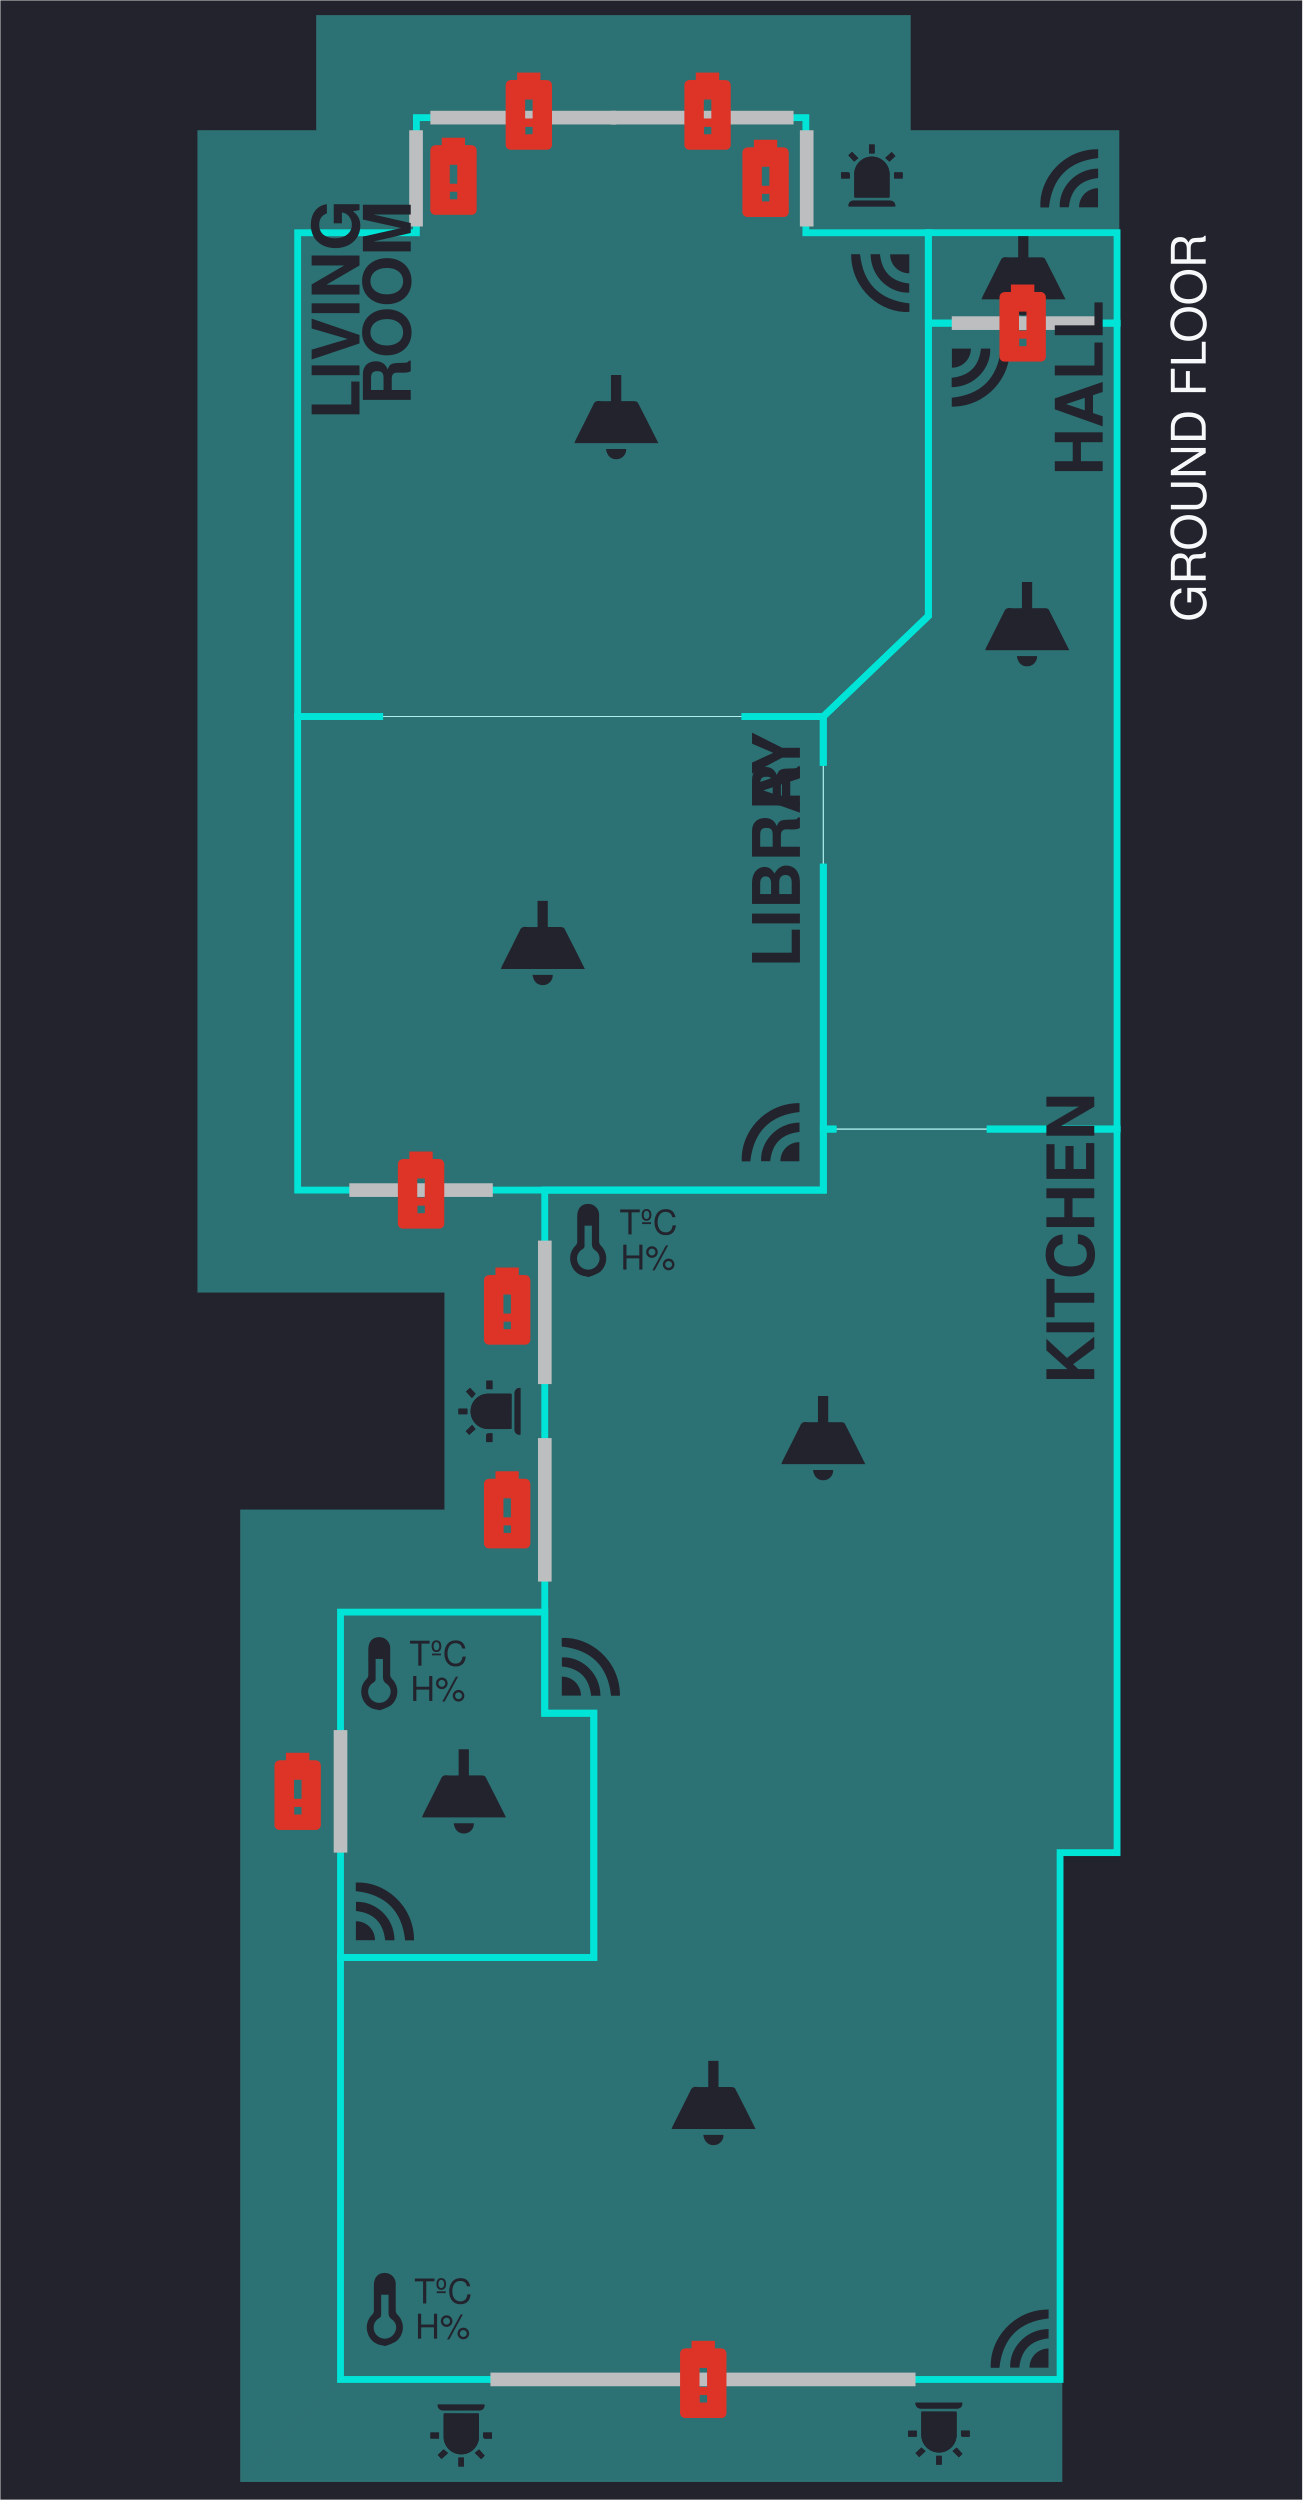
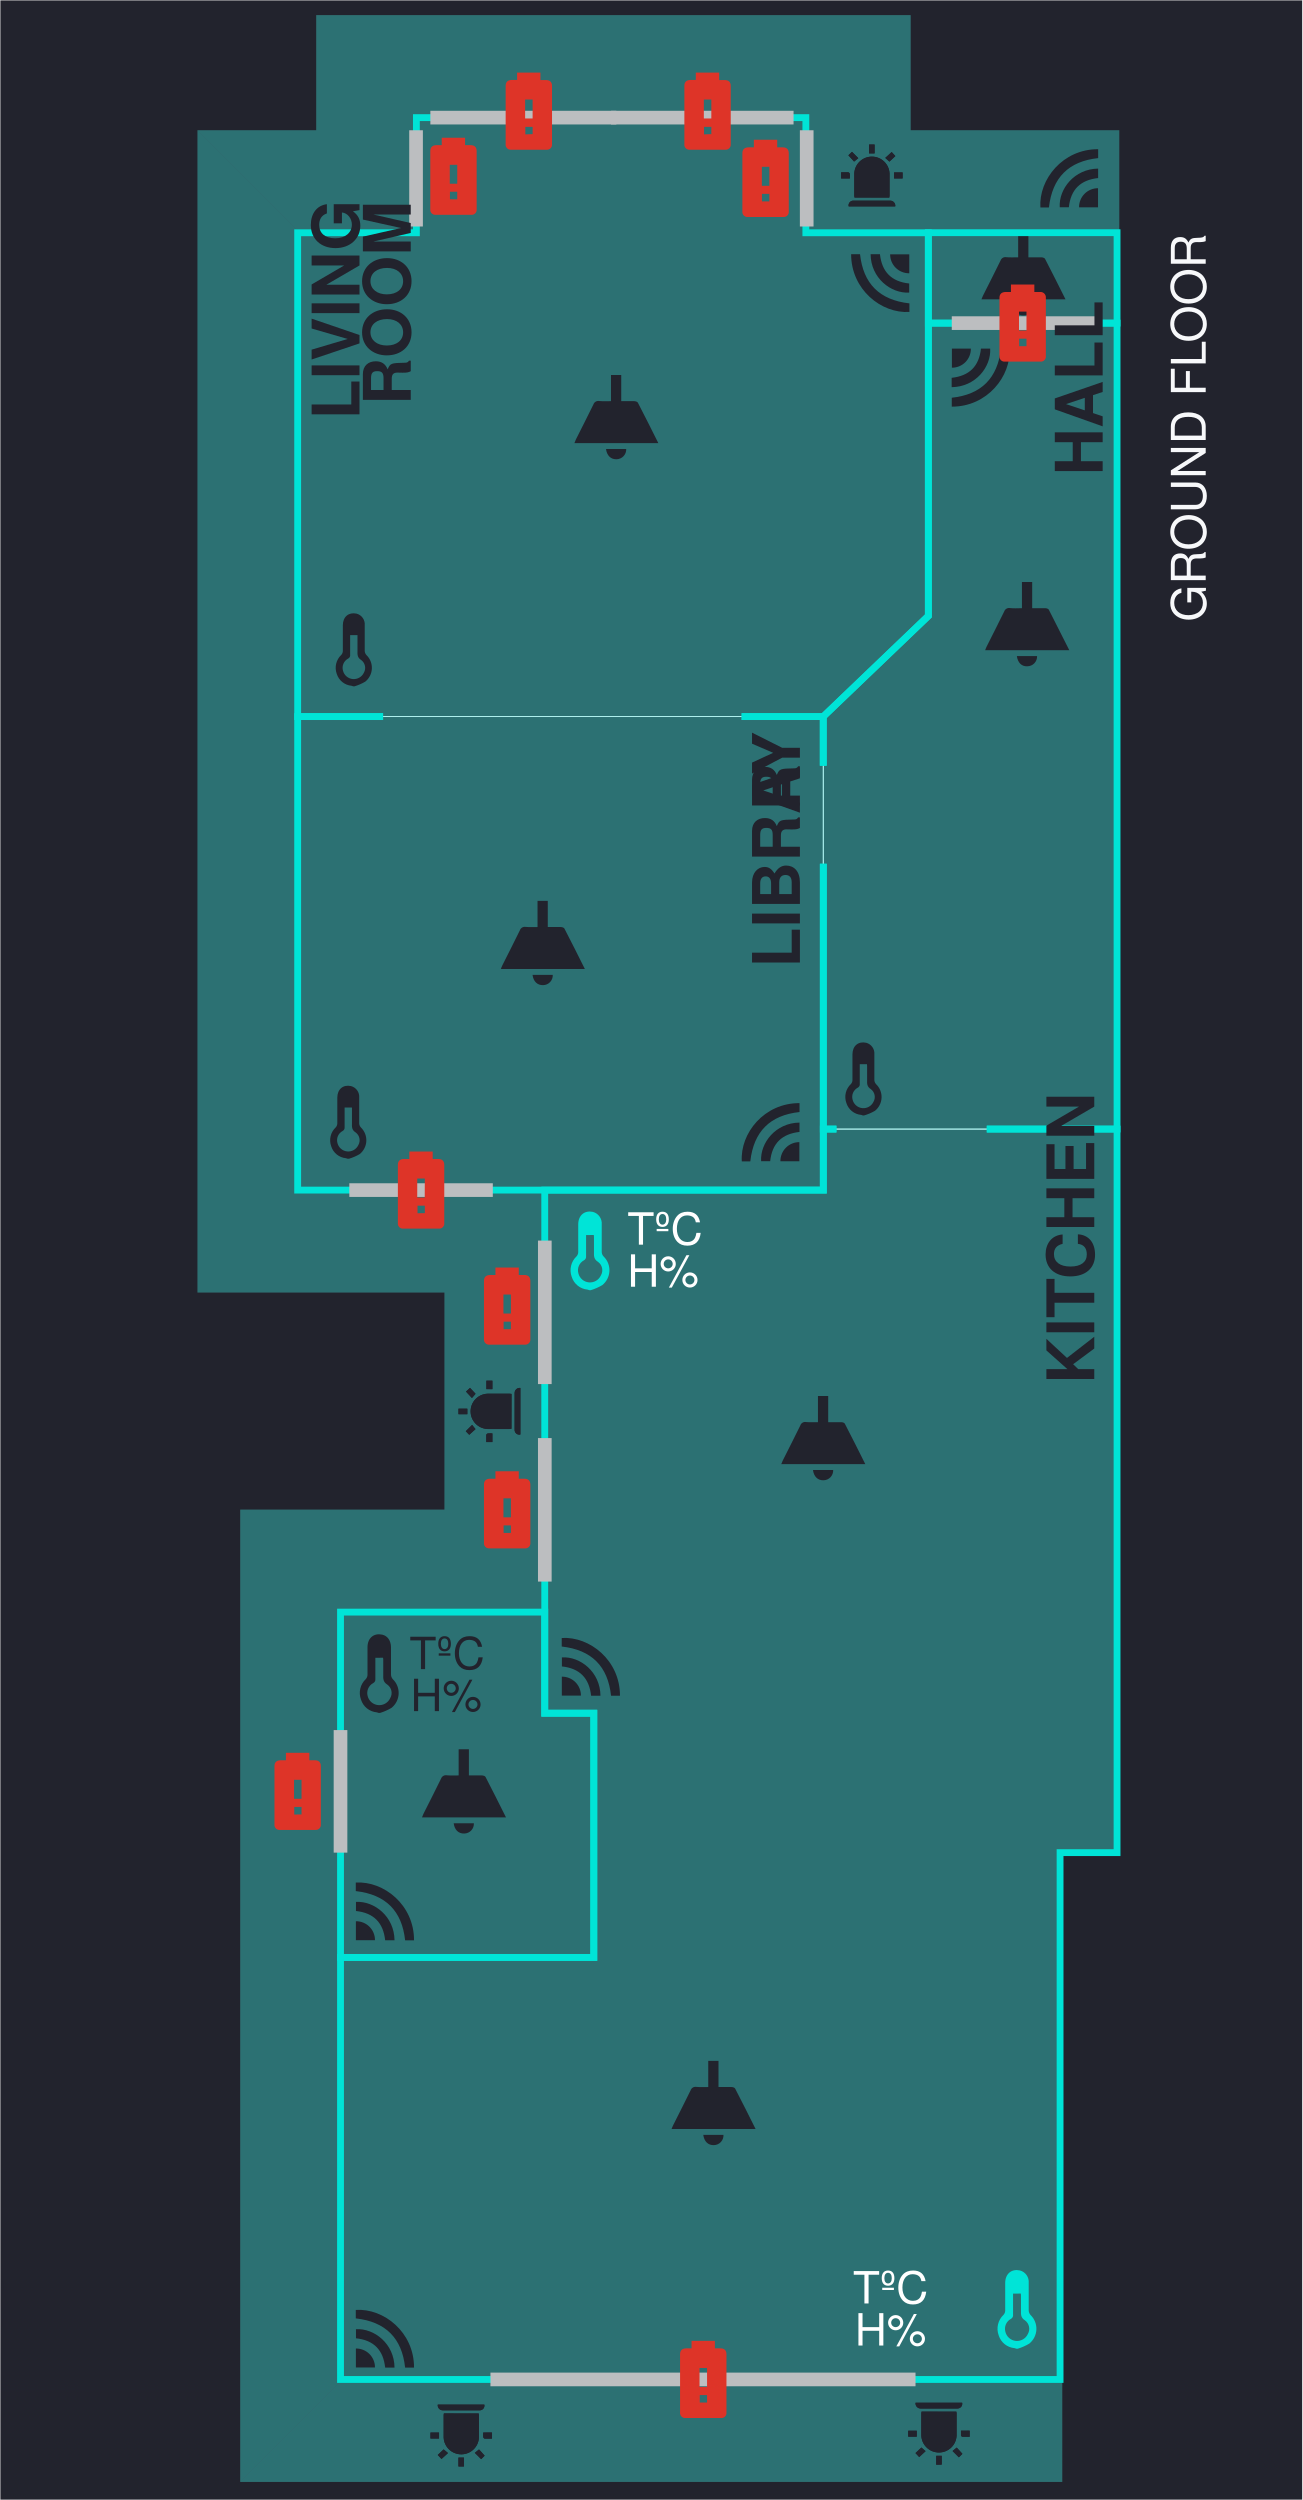
<svg xmlns="http://www.w3.org/2000/svg" viewBox="0 0 381.25 731.77">
  <defs>
-     <style>.cls-1,.cls-6,.cls-9{fill:#22232d;}.cls-2,.cls-3,.cls-7,.cls-8{fill:none;stroke-miterlimit:10;}.cls-2{stroke:#22232d;opacity:0.06;}.cls-2,.cls-3{stroke-width:0.25px;}.cls-3{stroke:#f7f8fa;}.cls-11,.cls-4{fill:#f7f8fa;}.cls-4{opacity:0.14;}.cls-5{fill:#00e4d7;opacity:0.3;}.cls-6{font-size:10px;}.cls-11,.cls-6{font-family:Helvetica;}.cls-7{stroke:#00e4d7;stroke-width:2px;}.cls-8{stroke:#bcbec0;stroke-width:4px;}.cls-9{font-size:19.24px;font-family:HelveticaNeue-CondensedBold, Helvetica Neue;font-weight:700;}.cls-10{letter-spacing:-0.02em;}.cls-11{font-size:14px;}.cls-12{fill:#de3428;}</style>
+     <style>.cls-1,.cls-11,.cls-8{fill:#22232d;}.cls-10,.cls-2,.cls-3,.cls-9{fill:none;stroke-miterlimit:10;}.cls-2{stroke:#22232d;opacity:0.06;}.cls-2,.cls-3{stroke-width:0.25px;}.cls-3{stroke:#f7f8fa;}.cls-13,.cls-4{fill:#f7f8fa;}.cls-4{opacity:0.14;}.cls-5,.cls-6{fill:#00e4d7;}.cls-5{opacity:0.3;}.cls-7,.cls-8{font-size:13px;}.cls-7{fill:#fff;}.cls-13,.cls-7,.cls-8{font-family:Helvetica;}.cls-9{stroke:#00e4d7;stroke-width:2px;}.cls-10{stroke:#bcbec0;stroke-width:4px;}.cls-11{font-size:19.24px;font-family:HelveticaNeue-CondensedBold, Helvetica Neue;font-weight:700;}.cls-12{letter-spacing:-0.02em;}.cls-13{font-size:14px;}.cls-14{fill:#de3428;}</style>
  </defs>
  <g id="Background">
    <rect class="cls-1" x="0.13" y="0.13" width="381" height="731.52" />
    <rect class="cls-2" x="0.13" y="0.13" width="381" height="731.52" />
  </g>
  <g id="house-outline">
    <path id="house_border" class="cls-3" d="M99.54,696.36V471.75h59.78V348.22H87V68h34.75V34.3h114V68h91.06V542.15H310.16V696.36Z" transform="translate(0.13 0.13)" />
    <path id="house_fill" class="cls-4" d="M99.54,696.36V471.75h59.78V348.22H87V68h34.75V34.3h114V68h91.06V542.15H310.16V696.36Z" transform="translate(0.13 0.13)" />
    <polygon id="outdoor_border" class="cls-4" points="266.56 38.12 266.56 4.42 92.56 4.42 92.56 38.12 57.8 38.12 57.8 378.34 130.09 378.34 130.09 441.88 70.31 441.88 70.31 726.48 310.93 726.48 310.93 696.48 100.31 696.48 100.31 471.88 160.09 471.88 160.09 348.34 87.8 348.34 87.8 68.12 122.56 68.12 122.56 34.42 236.56 34.42 236.56 68.12 327.62 68.12 327.62 68.12 327.62 38.12 266.56 38.12" />
    <path id="library_border" class="cls-3" d="M87,209.62H240.86v138.6H87Z" transform="translate(0.13 0.13)" />
    <path id="hallway_border" class="cls-3" d="M326.84,330.36h-86V209.62l30.76-29.46V94.45h55.22Z" transform="translate(0.13 0.13)" />
    <path id="kitchen_border" class="cls-3" d="M159.32,501.34V348.22h81.54V330.36h86V542.15H310.16V696.36H99.54V572.82h74.14V501.34Z" transform="translate(0.13 0.13)" />
    <path id="downstairs_bathroom_border" class="cls-3" d="M99.54,471.75h59.78v29.59h14.36v71.48H99.54Z" transform="translate(0.13 0.13)" />
    <path id="living_room_border" class="cls-3" d="M217,209.62H87V68h34.75V34.3h114V68h35.84V180.16l-30.76,29.46H217" transform="translate(0.13 0.13)" />
    <rect id="front_door_border" class="cls-3" x="271.74" y="68.12" width="55.22" height="26.46" />
  </g>
  <g id="motion_fill">
    <path id="binary_sensor.living_room_motion_fill" class="cls-5" d="M217,209.62H87V68h34.75V34.3h114V68h35.84V180.16l-30.76,29.46H217" transform="translate(0.13 0.13)" />
    <path id="binary_sensor.library_motion_fill" class="cls-5" d="M87,209.62H240.86v138.6H87Z" transform="translate(0.13 0.13)" />
    <path id="binary_sensor.hallway_motion_fill" class="cls-5" d="M326.84,330.36h-86V209.62l30.76-29.46V94.45h55.22Z" transform="translate(0.13 0.13)" />
    <rect id="binary_sensor.front_door_motion_fill" class="cls-5" x="271.74" y="68.12" width="55.22" height="26.46" />
    <path id="binary_sensor.kitchen_motion_fill" class="cls-5" d="M159.32,501.34V348.22h81.54V330.36h86V542.15H310.16V696.36H99.54V572.82h74.14V501.34Z" transform="translate(0.13 0.13)" />
    <path id="binary_sensor.downstairs_bathroom_motion_fill" class="cls-5" d="M99.54,471.75h59.78v29.59h14.36v71.48H99.54Z" transform="translate(0.13 0.13)" />
    <polyline id="binary_sensor.outdoor_back_motion_fill" class="cls-5" points="70.31 726.48 310.93 726.48 310.93 696.48 100.31 696.48 70.31 726.48" />
    <polyline id="binary_sensor.outdoor_side_motion_fill" class="cls-5" points="57.8 38.12 57.8 38.12 57.8 38.12 57.8 38.12 57.8 378.34 130.09 378.34 130.09 441.88 70.31 441.88 70.31 726.48 70.31 726.48 100.31 696.48 100.31 696.48 100.31 471.88 160.09 471.88 160.09 348.34 87.8 348.34 87.8 68.12 57.8 38.12" />
    <polyline id="binary_sensor.outdoor_front_motion_fill" class="cls-5" points="87.8 68.12 122.56 68.12 122.56 34.42 236.56 34.42 236.56 68.12 327.62 68.12 327.62 68.12 327.62 38.12 266.56 38.12 266.56 4.42 92.56 4.42 92.56 38.12 57.8 38.12 87.8 68.12" />
  </g>
  <g id="icons">
    <g id="sensor.outdoor_back_light">
      <path class="cls-1" d="M269.61,705.76a4.51,4.51,0,0,0-.07.53c0,2.17,0,4.35,0,6.52a5.17,5.17,0,0,0,10.33,0c0-2.18,0-4.35,0-6.53a3,3,0,0,0-.07-.49Zm-1.75-2.59a1.49,1.49,0,0,0,1.49,1.69c2,0,4.1,0,6.15,0,1.53,0,3.06,0,4.59,0a1.39,1.39,0,0,0,1.41-1.69Zm13.29,8.18a12,12,0,0,0,0,1.36c0,.16.25.42.4.42.7,0,1.41,0,2.14,0v-1.8Zm-12.94,1.76v-1.75h-2.5v1.75Zm13.37,5-1.67-1.82-1.23,1,1.85,1.85Zm-12-1.85-1.73,1.62,1.09,1.17,1.87-1.73Zm5.95,5V718.7H273.9v2.61Z" transform="translate(0.13 0.13)" />
      <path class="cls-1" d="M269.61,705.76h10.2a3,3,0,0,1,.07.49c0,2.18,0,4.35,0,6.53a5.17,5.17,0,0,1-10.33,0c0-2.17,0-4.35,0-6.52A4.51,4.51,0,0,1,269.61,705.76Z" transform="translate(0.13 0.13)" />
      <path class="cls-1" d="M267.86,703.17H281.5a1.39,1.39,0,0,1-1.41,1.69c-1.53,0-3.06,0-4.59,0-2.05,0-4.1,0-6.15,0A1.49,1.49,0,0,1,267.86,703.17Z" transform="translate(0.13 0.13)" />
      <path class="cls-1" d="M281.15,711.35h2.56v1.8c-.73,0-1.44,0-2.14,0-.15,0-.37-.26-.4-.42A12,12,0,0,1,281.15,711.35Z" transform="translate(0.13 0.13)" />
      <path class="cls-1" d="M268.21,713.11h-2.5v-1.75h2.5Z" transform="translate(0.13 0.13)" />
      <path class="cls-1" d="M281.58,718.15l-1.05,1-1.85-1.85,1.23-1Z" transform="translate(0.13 0.13)" />
      <path class="cls-1" d="M269.56,716.3l1.23,1.06-1.87,1.73-1.09-1.17Z" transform="translate(0.13 0.13)" />
      <path class="cls-1" d="M275.51,721.31H273.9V718.7h1.61Z" transform="translate(0.13 0.13)" />
      <g id="zefc6x">
        <path class="cls-1" d="M129.79,706.29a3.21,3.21,0,0,0-.07.53c0,2.18,0,4.35,0,6.53a5.17,5.17,0,0,0,10.33,0c0-2.17,0-4.35,0-6.52a3.16,3.16,0,0,0-.07-.5ZM128,703.71a1.49,1.49,0,0,0,1.48,1.69c2.06,0,4.11,0,6.16,0,1.53,0,3.06,0,4.58,0a1.39,1.39,0,0,0,1.42-1.68Zm13.29,8.18a9.92,9.92,0,0,0,0,1.35.6.6,0,0,0,.4.43c.7,0,1.41,0,2.14,0v-1.8Zm-12.94,1.76V711.9h-2.5v1.75Zm13.36,5-1.67-1.81-1.22,1,1.85,1.84Zm-12-1.84L128,718.46l1.08,1.17L131,717.9Zm5.95,5v-2.61h-1.62v2.61Z" transform="translate(0.13 0.13)" />
        <path class="cls-1" d="M129.79,706.29H140a3.16,3.16,0,0,1,.07.5c0,2.17,0,4.35,0,6.52a5.17,5.17,0,0,1-10.33,0c0-2.18,0-4.35,0-6.53A3.21,3.21,0,0,1,129.79,706.29Z" transform="translate(0.13 0.13)" />
        <path class="cls-1" d="M128,703.71h13.64a1.39,1.39,0,0,1-1.42,1.68c-1.52,0-3,0-4.58,0-2.05,0-4.1,0-6.16,0A1.49,1.49,0,0,1,128,703.71Z" transform="translate(0.13 0.13)" />
        <path class="cls-1" d="M141.33,711.89h2.56v1.8c-.73,0-1.44,0-2.14,0a.6.6,0,0,1-.4-.43A9.92,9.92,0,0,1,141.33,711.89Z" transform="translate(0.13 0.13)" />
        <path class="cls-1" d="M128.39,713.65h-2.5V711.9h2.5Z" transform="translate(0.13 0.13)" />
        <path class="cls-1" d="M141.75,718.68l-1,1-1.85-1.84,1.22-1Z" transform="translate(0.13 0.13)" />
        <path class="cls-1" d="M129.74,716.84,131,717.9l-1.88,1.73L128,718.46Z" transform="translate(0.13 0.13)" />
        <path class="cls-1" d="M135.69,721.85h-1.62v-2.61h1.62Z" transform="translate(0.13 0.13)" />
      </g>
    </g>
    <g id="sensor.outdoor_front_light">
      <path class="cls-1" d="M260.17,57.7a4.51,4.51,0,0,0,.07-.53c0-2.18,0-4.35,0-6.53a5.17,5.17,0,0,0-10.33,0c0,2.17,0,4.35,0,6.52a5,5,0,0,0,.07.5Zm1.75,2.59a1.49,1.49,0,0,0-1.49-1.69c-2.05,0-4.11,0-6.16,0-1.53,0-3.06,0-4.58,0a1.38,1.38,0,0,0-1.41,1.69Zm-13.3-8.19a9.92,9.92,0,0,0,0-1.35.63.63,0,0,0-.39-.43c-.71,0-1.42,0-2.14,0v1.8Zm12.95-1.76V52.1h2.5V50.34Zm-13.37-5,1.67,1.82,1.23-1-1.85-1.85Zm12,1.85,1.73-1.62-1.08-1.18L259,46.09Zm-5.95-5v2.6h1.62v-2.6Z" transform="translate(0.13 0.13)" />
      <path class="cls-1" d="M260.17,57.7H250a5,5,0,0,1-.07-.5c0-2.17,0-4.35,0-6.52a5.17,5.17,0,0,1,10.33,0c0,2.18,0,4.35,0,6.53A4.51,4.51,0,0,1,260.17,57.7Z" transform="translate(0.13 0.13)" />
      <path class="cls-1" d="M261.92,60.29H248.28a1.38,1.38,0,0,1,1.41-1.69c1.52,0,3.05,0,4.58,0,2,0,4.11,0,6.16,0A1.49,1.49,0,0,1,261.92,60.29Z" transform="translate(0.13 0.13)" />
      <path class="cls-1" d="M248.62,52.1h-2.55V50.3c.72,0,1.43,0,2.14,0a.63.63,0,0,1,.39.43A9.92,9.92,0,0,1,248.62,52.1Z" transform="translate(0.13 0.13)" />
      <path class="cls-1" d="M261.57,50.34h2.5V52.1h-2.5Z" transform="translate(0.13 0.13)" />
      <path class="cls-1" d="M248.2,45.31l1.05-1,1.85,1.85-1.23,1Z" transform="translate(0.13 0.13)" />
      <path class="cls-1" d="M260.21,47.16,259,46.09l1.88-1.73,1.08,1.18Z" transform="translate(0.13 0.13)" />
      <path class="cls-1" d="M254.26,42.15h1.62v2.6h-1.62Z" transform="translate(0.13 0.13)" />
    </g>
    <g id="sensor.outdoor_side_light">
      <path class="cls-1" d="M149.6,407.88a4.51,4.51,0,0,0-.53-.07c-2.18,0-4.35,0-6.53,0a5.17,5.17,0,0,0,0,10.33c2.17,0,4.35,0,6.52,0a5,5,0,0,0,.5-.07Zm2.59-1.75a1.49,1.49,0,0,0-1.69,1.49c0,2.05,0,4.11,0,6.16,0,1.53,0,3.06,0,4.58a1.38,1.38,0,0,0,1.69,1.41ZM144,419.43a10,10,0,0,0-1.36,0,.63.63,0,0,0-.43.39c0,.71,0,1.42,0,2.14H144Zm-1.77-12.95H144V404h-1.76Zm-5,13.37,1.82-1.67-1-1.23-1.85,1.85Zm1.85-12-1.62-1.73-1.18,1.08,1.74,1.88Zm-5,6h2.6v-1.62h-2.6Z" transform="translate(0.13 0.13)" />
      <path class="cls-1" d="M149.6,407.88v10.21a5,5,0,0,1-.5.07c-2.17,0-4.35,0-6.52,0a5.17,5.17,0,0,1,0-10.33c2.18,0,4.35,0,6.53,0A4.51,4.51,0,0,1,149.6,407.88Z" transform="translate(0.13 0.13)" />
      <path class="cls-1" d="M152.19,406.13v13.64a1.38,1.38,0,0,1-1.69-1.41c0-1.52,0-3.05,0-4.58,0-2,0-4.11,0-6.16A1.49,1.49,0,0,1,152.19,406.13Z" transform="translate(0.13 0.13)" />
      <path class="cls-1" d="M144,419.43V422H142.2c0-.72,0-1.43,0-2.14a.63.63,0,0,1,.43-.39A10,10,0,0,1,144,419.43Z" transform="translate(0.13 0.13)" />
      <path class="cls-1" d="M142.24,406.48V404H144v2.5Z" transform="translate(0.13 0.13)" />
      <path class="cls-1" d="M137.21,419.85l-1-1.05,1.85-1.85,1,1.23Z" transform="translate(0.13 0.13)" />
      <path class="cls-1" d="M139.06,407.84,138,409.07l-1.74-1.88,1.18-1.08Z" transform="translate(0.13 0.13)" />
      <path class="cls-1" d="M134.05,413.79v-1.62h2.6v1.62Z" transform="translate(0.13 0.13)" />
    </g>
    <path id="sensor.living_room_motion" class="cls-1" d="M249,74.27h2.61c.93,8.62,5.69,13.42,14.45,14.4v2.51C257.86,91.69,249,84.65,249,74.27Zm17,11.25V82.85c-5.22-.55-8-3.43-8.56-8.57h-2.74C254.77,81.26,260.64,85.82,266,85.52Zm-5.58-11.21a5.52,5.52,0,0,0,5.6,5.55V74.31Z" transform="translate(0.13 0.13)" />
    <path id="sensor.library_motion" class="cls-1" d="M233.9,322.76v2.61c-8.63.93-13.43,5.68-14.41,14.45H217C216.47,331.62,223.52,322.72,233.9,322.76Zm-11.25,17h2.66c.55-5.22,3.44-8,8.58-8.56v-2.74C226.9,328.54,222.35,334.41,222.65,339.74Zm11.2-5.58a5.53,5.53,0,0,0-5.55,5.6h5.55Z" transform="translate(0.13 0.13)" />
    <path id="sensor.hall_motion" class="cls-1" d="M278.46,118.9v-2.61c8.62-.92,13.42-5.68,14.41-14.44h2.5C295.88,110,288.84,118.94,278.46,118.9Zm11.25-17H287c-.55,5.23-3.43,8-8.57,8.56v2.74C285.45,113.13,290,107.26,289.71,101.92ZM278.5,107.5a5.51,5.51,0,0,0,5.55-5.59H278.5Z" transform="translate(0.13 0.13)" />
    <path id="sensor.kitchen_motion" class="cls-1" d="M181.34,496.23h-2.61c-.92-8.62-5.68-13.42-14.44-14.41v-2.5C172.48,478.81,181.38,485.85,181.34,496.23Zm-17-11.25v2.67c5.22.55,8,3.43,8.55,8.57h2.74C175.57,489.24,169.7,484.68,164.37,485Zm5.57,11.21a5.51,5.51,0,0,0-5.59-5.55v5.55Z" transform="translate(0.13 0.13)" />
-     <path id="sensor.kitchen_motion_2" class="cls-1" d="M306.81,675.89v2.61c-8.62.93-13.42,5.69-14.41,14.45h-2.51C289.39,684.76,296.43,675.85,306.81,675.89Zm-11.25,17h2.66c.55-5.22,3.44-8,8.58-8.56v-2.74C299.81,681.67,295.26,687.54,295.56,692.87Zm11.21-5.58a5.52,5.52,0,0,0-5.55,5.6h5.55Z" transform="translate(0.13 0.13)" />
+     <path id="sensor.kitchen_motion_2" class="cls-1" d="M121.06,692.89h-2.61c-.92-8.62-5.68-13.42-14.44-14.41V676C112.2,675.47,121.1,682.51,121.06,692.89Zm-17-11.25v2.67c5.22.54,8,3.43,8.55,8.57h2.74C115.29,685.9,109.42,681.34,104.09,681.64Zm5.57,11.21a5.51,5.51,0,0,0-5.59-5.55v5.55Z" transform="translate(0.13 0.13)" />
    <path id="sensor.downstairs_bathroom_motion" class="cls-1" d="M121.06,567.82h-2.61c-.92-8.62-5.68-13.42-14.44-14.41v-2.5C112.2,550.4,121.1,557.44,121.06,567.82Zm-17-11.25v2.67c5.22.55,8,3.43,8.55,8.57h2.74C115.29,560.83,109.42,556.27,104.09,556.57Zm5.57,11.21a5.51,5.51,0,0,0-5.59-5.55v5.55Z" transform="translate(0.13 0.13)" />
    <g id="sensor.living_room_ceiling">
      <path class="cls-1" d="M178.71,117.29v-7.66h3v7.66c1.33,0,2.56,0,3.79,0,.37,0,.93.17,1.07.43,2,3.89,4,7.81,6,11.86H168a11.17,11.17,0,0,1,.43-1.06c1.71-3.42,3.46-6.82,5.14-10.27a1.51,1.51,0,0,1,1.68-1C176.33,117.35,177.45,117.29,178.71,117.29Z" transform="translate(0.13 0.13)" />
      <path class="cls-1" d="M177.25,131.3h5.92a2.88,2.88,0,0,1-2.83,3C178.67,134.35,177.51,133.24,177.25,131.3Z" transform="translate(0.13 0.13)" />
    </g>
    <g id="sensor.library_light">
      <path class="cls-1" d="M157.21,271.22v-7.66h3v7.66c1.33,0,2.56,0,3.79,0,.37,0,.93.16,1.07.43,2,3.89,4,7.81,6,11.86h-24.6c.15-.37.26-.73.43-1.06,1.72-3.42,3.46-6.83,5.14-10.27a1.51,1.51,0,0,1,1.68-1C154.83,271.28,156,271.22,157.21,271.22Z" transform="translate(0.13 0.13)" />
      <path class="cls-1" d="M155.75,285.23h5.92a2.87,2.87,0,0,1-2.83,3C157.17,288.28,156,287.17,155.75,285.23Z" transform="translate(0.13 0.13)" />
    </g>
    <g id="sensor.hallway_light">
      <path class="cls-1" d="M299,177.89v-7.66h3v7.66c1.33,0,2.56,0,3.79,0,.37,0,.93.16,1.07.43,2,3.89,3.95,7.81,6,11.86H288.23c.15-.37.27-.73.44-1.06,1.71-3.42,3.46-6.83,5.14-10.27a1.51,1.51,0,0,1,1.68-1C296.59,178,297.71,177.89,299,177.89Z" transform="translate(0.13 0.13)" />
      <path class="cls-1" d="M297.51,191.9h5.92a2.87,2.87,0,0,1-2.83,3C298.93,195,297.77,193.84,297.51,191.9Z" transform="translate(0.13 0.13)" />
    </g>
    <g id="sensor.downstairs_bathroom_light">
      <path class="cls-1" d="M239.29,416.15v-7.66h3v7.66c1.33,0,2.57,0,3.8,0,.37,0,.93.16,1.06.43,2,3.89,4,7.81,6,11.85H228.55c.15-.36.27-.72.44-1.05,1.71-3.42,3.46-6.83,5.14-10.27a1.48,1.48,0,0,1,1.67-1C236.91,416.21,238,416.15,239.29,416.15Z" transform="translate(0.13 0.13)" />
      <path class="cls-1" d="M237.83,430.16h5.92a2.87,2.87,0,0,1-2.84,3C239.25,433.21,238.09,432.09,237.83,430.16Z" transform="translate(0.13 0.13)" />
    </g>
    <g id="sensor.kitchen_light_2">
      <path class="cls-1" d="M207.18,610.76V603.1h3v7.66c1.34,0,2.57,0,3.8,0,.37,0,.93.16,1.06.43,2,3.89,4,7.81,6,11.86H196.44c.15-.37.27-.73.44-1.06,1.71-3.42,3.46-6.83,5.14-10.27a1.5,1.5,0,0,1,1.67-1C204.8,610.82,205.92,610.76,207.18,610.76Z" transform="translate(0.13 0.13)" />
      <path class="cls-1" d="M205.72,624.77h5.92a2.87,2.87,0,0,1-2.83,3C207.14,627.82,206,626.71,205.72,624.77Z" transform="translate(0.13 0.13)" />
    </g>
    <g id="sensor.downstairs_bathroom_light-2" data-name="sensor.downstairs_bathroom_light">
      <path class="cls-1" d="M134.12,519.55v-7.66h3v7.66c1.33,0,2.56,0,3.79,0,.37,0,.93.16,1.07.43,2,3.89,4,7.81,6,11.86H123.39c.15-.37.27-.73.43-1.06,1.72-3.42,3.47-6.83,5.14-10.27a1.51,1.51,0,0,1,1.68-1C131.74,519.61,132.86,519.55,134.12,519.55Z" transform="translate(0.13 0.13)" />
      <path class="cls-1" d="M132.67,533.56h5.91a2.86,2.86,0,0,1-2.83,3C134.08,536.61,132.92,535.5,132.67,533.56Z" transform="translate(0.13 0.13)" />
    </g>
    <g id="sensor.hallway_light-2" data-name="sensor.hallway_light">
      <path class="cls-1" d="M297.89,75.19V67.53h3v7.66c1.33,0,2.57,0,3.8,0,.37,0,.93.17,1.06.43,2,3.89,4,7.81,6,11.86H287.15c.15-.37.27-.72.44-1.06,1.71-3.42,3.46-6.82,5.14-10.27a1.5,1.5,0,0,1,1.67-1C295.51,75.25,296.63,75.19,297.89,75.19Z" transform="translate(0.13 0.13)" />
      <path class="cls-1" d="M296.43,89.2h5.92a2.88,2.88,0,0,1-2.84,3C297.85,92.25,296.69,91.14,296.43,89.2Z" transform="translate(0.13 0.13)" />
    </g>
    <path id="sensor.library_motion-2" data-name="sensor.library_motion" class="cls-1" d="M321.31,43.54v2.61c-8.62.92-13.42,5.68-14.41,14.44h-2.5C303.89,52.4,310.93,43.5,321.31,43.54Zm-11.25,17h2.67c.55-5.22,3.43-8,8.57-8.55V49.22C314.32,49.31,309.76,55.18,310.06,60.51Zm11.21-5.58a5.53,5.53,0,0,0-5.55,5.6h5.55Z" transform="translate(0.13 0.13)" />
  </g>
  <g id="temp">
-     <g id="sensor.day_room_therm">
-       <path class="cls-1" d="M112.7,686.55h-.35a2.42,2.42,0,0,0-.5-.16,5,5,0,0,1-4.32-3.48,5.22,5.22,0,0,1,1.32-5.57,1.69,1.69,0,0,0,.45-1.06c0-2.53,0-5.06,0-7.59s1.73-3.91,4-3.43a3.23,3.23,0,0,1,2.4,3.43c0,2.5,0,5,0,7.5a1.9,1.9,0,0,0,.52,1.21,5.2,5.2,0,0,1-.37,7.78A14.36,14.36,0,0,1,112.7,686.55Zm-1.26-15c0,2,0,3.86,0,5.73a1.07,1.07,0,0,1-.6,1.14,3.1,3.1,0,0,0-1.5,3.51,3.26,3.26,0,0,0,6.12.61,2.83,2.83,0,0,0-.78-3.69c-1.17-.73-1.11-1.64-1.09-2.7,0-1.28,0-2.56,0-3.84,0-.26,0-.52,0-.76Z" transform="translate(0.13 0.13)" />
-     </g>
-     <text id="sensor.day_room_temperature" class="cls-6" transform="translate(121.23 674.24)">TºC</text>
-     <text id="sensor.day_room_humidity" class="cls-6" transform="translate(121.51 684.55)">H%</text>
-     <text id="sensor.downstairs_bathroom_temperature" class="cls-6" transform="translate(119.82 487.56)">TºC</text>
-     <text id="sensor.downstairs_bathroom_humidity" class="cls-6" transform="translate(120.11 497.87)">H%</text>
-     <g id="sensor.downstairs_bathroom_therm">
-       <path class="cls-1" d="M111.08,500.45h-.35a2.42,2.42,0,0,0-.5-.16,5,5,0,0,1-4.32-3.48,5.22,5.22,0,0,1,1.32-5.57,1.69,1.69,0,0,0,.45-1.06c0-2.53,0-5.06,0-7.59s1.73-3.91,4-3.43a3.24,3.24,0,0,1,2.4,3.43c0,2.5,0,5,0,7.5a2,2,0,0,0,.52,1.21,5.21,5.21,0,0,1-.36,7.78A14,14,0,0,1,111.08,500.45Zm-1.26-15c0,2,0,3.86,0,5.74a1.07,1.07,0,0,1-.59,1.13,3.09,3.09,0,0,0-1.51,3.51,3.27,3.27,0,0,0,6.13.61,2.83,2.83,0,0,0-.79-3.69c-1.17-.73-1.11-1.64-1.09-2.7,0-1.28,0-2.56,0-3.84,0-.26,0-.51-.06-.76Z" transform="translate(0.13 0.13)" />
-     </g>
-     <g id="sensor.kitchen_therm">
-       <path class="cls-1" d="M172.23,373.64h-.35a3.28,3.28,0,0,0-.5-.17,4.94,4.94,0,0,1-4.32-3.48,5.2,5.2,0,0,1,1.32-5.56,1.72,1.72,0,0,0,.45-1.06c0-2.53,0-5.06,0-7.59s1.73-3.91,4-3.43a3.23,3.23,0,0,1,2.4,3.43c0,2.5,0,5,0,7.5a1.9,1.9,0,0,0,.52,1.21,5.2,5.2,0,0,1-.37,7.78A14.36,14.36,0,0,1,172.23,373.64Zm-1.26-15c0,2,0,3.87,0,5.74a1.07,1.07,0,0,1-.6,1.14,3.09,3.09,0,0,0-1.5,3.51,3.29,3.29,0,0,0,2.76,2.46,3.25,3.25,0,0,0,3.36-1.85,2.84,2.84,0,0,0-.78-3.7c-1.17-.72-1.11-1.63-1.09-2.69,0-1.28,0-2.56,0-3.85,0-.25,0-.51,0-.76Z" transform="translate(0.13 0.13)" />
-     </g>
-     <text id="sensor.kitchen_temperature" class="cls-6" transform="translate(181.32 361.32)">TºC</text>
-     <text id="sensor.kitchen_humidity" class="cls-6" transform="translate(181.61 371.63)">H%</text>
+     <path id="sensor.living_room_therm" class="cls-1" d="M103.62,200.77h-.36a3,3,0,0,0-.5-.17,5,5,0,0,1-4.32-3.48,5.18,5.18,0,0,1,1.33-5.56,1.77,1.77,0,0,0,.45-1.06c0-2.53,0-5.06,0-7.59s1.73-3.91,4-3.43a3.23,3.23,0,0,1,2.41,3.43c0,2.5,0,5,0,7.5a1.89,1.89,0,0,0,.51,1.21,5.19,5.19,0,0,1-.36,7.78A14.84,14.84,0,0,1,103.62,200.77Zm-1.26-15c0,2,0,3.86,0,5.74a1.07,1.07,0,0,1-.6,1.14,3.06,3.06,0,0,0-1.5,3.51,3.26,3.26,0,0,0,6.12.61,2.84,2.84,0,0,0-.78-3.7c-1.17-.72-1.11-1.63-1.09-2.69,0-1.28,0-2.57,0-3.85,0-.25,0-.51,0-.76Z" transform="translate(0.13 0.13)" />
+     <path id="sensor.library_therm" class="cls-1" d="M102,339.05h-.36a2.91,2.91,0,0,0-.5-.16,5,5,0,0,1-4.32-3.48,5.18,5.18,0,0,1,1.33-5.56,1.8,1.8,0,0,0,.45-1.07c0-2.53,0-5.06,0-7.59s1.73-3.91,4-3.42a3.23,3.23,0,0,1,2.41,3.42c0,2.5,0,5,0,7.5a1.89,1.89,0,0,0,.51,1.21,5.19,5.19,0,0,1-.36,7.78A13.91,13.91,0,0,1,102,339.05Zm-1.26-15c0,2,0,3.86,0,5.74a1.1,1.1,0,0,1-.6,1.14,3.05,3.05,0,0,0-1.5,3.5,3.26,3.26,0,0,0,6.12.61,2.83,2.83,0,0,0-.78-3.69c-1.18-.73-1.11-1.64-1.09-2.7,0-1.28,0-2.56,0-3.84,0-.26,0-.51,0-.76Z" transform="translate(0.13 0.13)" />
+     <path id="sensor.day_room_therm" class="cls-6" d="M297.76,687.36h-.38a2.81,2.81,0,0,0-.54-.17,5.35,5.35,0,0,1-4.65-3.75,5.6,5.6,0,0,1,1.42-6,1.86,1.86,0,0,0,.49-1.15c0-2.72,0-5.44,0-8.16s1.86-4.21,4.29-3.69a3.48,3.48,0,0,1,2.59,3.69c0,2.69,0,5.38,0,8.07a2.12,2.12,0,0,0,.55,1.3,5.58,5.58,0,0,1-.39,8.37A15.18,15.18,0,0,1,297.76,687.36Zm-1.36-16.13c0,2.13,0,4.15,0,6.17a1.18,1.18,0,0,1-.64,1.23,3.3,3.3,0,0,0-1.61,3.77,3.5,3.5,0,0,0,6.58.66,3.06,3.06,0,0,0-.84-4c-1.26-.78-1.19-1.76-1.17-2.9,0-1.37,0-2.75,0-4.13,0-.28,0-.55-.05-.82Z" transform="translate(0.13 0.13)" />
+     <text id="sensor.day_room_temperature" class="cls-7" transform="translate(249.63 674.24)">TºC</text>
+     <text id="sensor.day_room_humidity" class="cls-7" transform="translate(250.19 686.55)">H%</text>
+     <text id="sensor.downstairs_bathroom_temperature" class="cls-8" transform="translate(119.82 488.56)">TºC</text>
+     <text id="sensor.downstairs_bathroom_humidity" class="cls-8" transform="translate(120.11 500.87)">H%</text>
+     <path id="sensor.downstairs_bathroom_therm" class="cls-1" d="M111.1,501.26h-.39a2.72,2.72,0,0,0-.53-.17,5.34,5.34,0,0,1-4.65-3.75,5.57,5.57,0,0,1,1.42-6,1.92,1.92,0,0,0,.49-1.15c0-2.72,0-5.44,0-8.16s1.86-4.21,4.29-3.69c1.56.33,2.57,1.74,2.59,3.69,0,2.69,0,5.38,0,8.07a2.06,2.06,0,0,0,.55,1.3,5.6,5.6,0,0,1-.39,8.37A15.37,15.37,0,0,1,111.1,501.26Zm-1.36-16.13c0,2.14,0,4.16,0,6.17a1.17,1.17,0,0,1-.64,1.23,3.3,3.3,0,0,0-1.62,3.77,3.51,3.51,0,0,0,6.59.66,3,3,0,0,0-.84-4c-1.27-.79-1.2-1.77-1.18-2.9,0-1.38,0-2.76,0-4.14,0-.28,0-.55-.06-.82Z" transform="translate(0.13 0.13)" />
+     <path id="sensor.hallway_therm" class="cls-1" d="M252.79,326.37h-.36a2.91,2.91,0,0,0-.5-.16,5,5,0,0,1-4.32-3.48,5.18,5.18,0,0,1,1.33-5.56,1.8,1.8,0,0,0,.45-1.07c0-2.53,0-5.06,0-7.59s1.73-3.91,4-3.42a3.23,3.23,0,0,1,2.41,3.42c0,2.5,0,5,0,7.5a1.94,1.94,0,0,0,.51,1.21A5.19,5.19,0,0,1,256,325,13.91,13.91,0,0,1,252.79,326.37Zm-1.26-15c0,2,0,3.86,0,5.74a1.08,1.08,0,0,1-.6,1.14,3.05,3.05,0,0,0-1.5,3.5,3.26,3.26,0,0,0,6.12.62,2.84,2.84,0,0,0-.78-3.7c-1.17-.73-1.11-1.64-1.09-2.7,0-1.28,0-2.56,0-3.84,0-.26,0-.51-.05-.76Z" transform="translate(0.13 0.13)" />
+     <path id="sensor.kitchen_therm" class="cls-6" d="M172.78,377.52h-.38a2.81,2.81,0,0,0-.54-.17,5.35,5.35,0,0,1-4.65-3.75,5.6,5.6,0,0,1,1.43-6,1.91,1.91,0,0,0,.48-1.15c0-2.72,0-5.44,0-8.16s1.86-4.21,4.29-3.69a3.5,3.5,0,0,1,2.59,3.69c0,2.69,0,5.38,0,8.07a2,2,0,0,0,.56,1.3,5.59,5.59,0,0,1-.39,8.37A15.45,15.45,0,0,1,172.78,377.52Zm-1.36-16.13c0,2.14,0,4.16,0,6.18a1.18,1.18,0,0,1-.65,1.22,3.3,3.3,0,0,0-1.61,3.77,3.5,3.5,0,0,0,6.58.66,3,3,0,0,0-.84-4c-1.26-.79-1.19-1.77-1.17-2.9,0-1.38,0-2.76,0-4.14,0-.28,0-.55-.05-.82Z" transform="translate(0.13 0.13)" />
+     <text id="sensor.kitchen_temperature" class="cls-7" transform="translate(183.61 364.32)">TºC</text>
+     <text id="sensor.kitchen_humidity" class="cls-7" transform="translate(183.61 376.63)">H%</text>
  </g>
  <g id="motion_border">
-     <path id="binary_sensor.library_motion_border" class="cls-7" d="M240.86,252.7v95.52H87V209.62h25m104.91,0h23.91V224" transform="translate(0.13 0.13)" />
-     <polygon id="binary_sensor.front_door_motion_border" class="cls-7" points="271.74 68.11 271.74 94.58 278.58 94.58 320.58 94.58 326.97 94.58 326.97 68.11 271.74 68.11" />
-     <path id="binary_sensor.hallway_motion_border" class="cls-7" d="M244.7,330.36h-3.84V252.7M321.43,94.45h5.41V330.36H288.71M240.86,224V209.62l30.76-29.46V94.45h49.81" transform="translate(0.13 0.13)" />
-     <path id="binary_sensor.kitchen_motion_border" class="cls-7" d="M288.71,330.36h38.13V542.15H310.16V696.36H99.54V572.82h74.14V501.34H159.32V348.22h81.54V330.36h3.84" transform="translate(0.13 0.13)" />
-     <path id="binary_sensor.downstairs_bathroom_motion_border" class="cls-7" d="M99.54,471.75h59.78v29.59h14.36v71.48H99.54Z" transform="translate(0.13 0.13)" />
-     <path id="binary_sensor.living_room_motion_border" class="cls-7" d="M112,209.62H87V68h34.75V34.3h114V68h35.84V180.16l-30.76,29.46H217" transform="translate(0.13 0.13)" />
+     <path id="binary_sensor.library_motion_border" class="cls-9" d="M240.86,252.7v95.52H87V209.62h25m104.91,0h23.91V224" transform="translate(0.13 0.13)" />
+     <polygon id="binary_sensor.front_door_motion_border" class="cls-9" points="271.74 68.11 271.74 94.58 278.58 94.58 320.58 94.58 326.97 94.58 326.97 68.11 271.74 68.11" />
+     <path id="binary_sensor.hallway_motion_border" class="cls-9" d="M244.7,330.36h-3.84V252.7M321.43,94.45h5.41V330.36H288.71M240.86,224V209.62l30.76-29.46V94.45h49.81" transform="translate(0.13 0.13)" />
+     <path id="binary_sensor.kitchen_motion_border" class="cls-9" d="M288.71,330.36h38.13V542.15H310.16V696.36H99.54V572.82h74.14V501.34H159.32V348.22h81.54V330.36h3.84" transform="translate(0.13 0.13)" />
+     <path id="binary_sensor.downstairs_bathroom_motion_border" class="cls-9" d="M99.54,471.75h59.78v29.59h14.36v71.48H99.54Z" transform="translate(0.13 0.13)" />
+     <path id="binary_sensor.living_room_motion_border" class="cls-9" d="M112,209.62H87V68h34.75V34.3h114V68h35.84V180.16l-30.76,29.46H217" transform="translate(0.13 0.13)" />
  </g>
  <g id="openings">
-     <path id="binary_sensor.living_room_window_2" class="cls-8" d="M125.84,34.3h54.44" transform="translate(0.13 0.13)" />
-     <path id="binary_sensor.living_room_window_3" class="cls-8" d="M178.73,34.3h53.42" transform="translate(0.13 0.13)" />
-     <path id="binary_sensor.living_room_window_1" class="cls-8" d="M121.65,66.17V38" transform="translate(0.13 0.13)" />
-     <path id="binary_sensor.living_room_window_4" class="cls-8" d="M236,66.17V38" transform="translate(0.13 0.13)" />
-     <path id="binary_sensor.library_door_1" class="cls-8" d="M144.12,348.22h-42" transform="translate(0.13 0.13)" />
-     <path id="binary_sensor.kitchen_window_1" class="cls-8" d="M159.34,363v42" transform="translate(0.13 0.13)" />
-     <path id="binary_sensor.kitchen_window_2" class="cls-8" d="M159.34,420.81v42" transform="translate(0.13 0.13)" />
-     <path id="binary_sensor.downstairs_bathroom_window_1" class="cls-8" d="M99.54,506.28v35.87" transform="translate(0.13 0.13)" />
-     <line id="binary_sensor.kitchen_door_1" class="cls-8" x1="143.56" y1="696.48" x2="267.98" y2="696.48" />
-     <path id="binary_sensor.hallway_door_1" class="cls-8" d="M278.46,94.45h42" transform="translate(0.13 0.13)" />
+     <path id="binary_sensor.living_room_window_2" class="cls-10" d="M125.84,34.3h54.44" transform="translate(0.13 0.13)" />
+     <path id="binary_sensor.living_room_window_3" class="cls-10" d="M178.73,34.3h53.42" transform="translate(0.13 0.13)" />
+     <path id="binary_sensor.living_room_window_1" class="cls-10" d="M121.65,66.17V38" transform="translate(0.13 0.13)" />
+     <path id="binary_sensor.living_room_window_4" class="cls-10" d="M236,66.17V38" transform="translate(0.13 0.13)" />
+     <path id="binary_sensor.library_door_1" class="cls-10" d="M144.12,348.22h-42" transform="translate(0.13 0.13)" />
+     <path id="binary_sensor.kitchen_window_1" class="cls-10" d="M159.34,363v42" transform="translate(0.13 0.13)" />
+     <path id="binary_sensor.kitchen_window_2" class="cls-10" d="M159.34,420.81v42" transform="translate(0.13 0.13)" />
+     <path id="binary_sensor.downstairs_bathroom_window_1" class="cls-10" d="M99.54,506.28v35.87" transform="translate(0.13 0.13)" />
+     <line id="binary_sensor.kitchen_door_1" class="cls-10" x1="143.56" y1="696.48" x2="267.98" y2="696.48" />
+     <path id="binary_sensor.hallway_door_1" class="cls-10" d="M278.46,94.45h42" transform="translate(0.13 0.13)" />
  </g>
  <g id="text">
-     <text class="cls-9" transform="translate(320.3 405.07) rotate(-90)">KITCHEN</text>
-     <text class="cls-9" transform="translate(234.14 283.27) rotate(-90)">LIBRA<tspan class="cls-10" x="45.97" y="0">R</tspan>
+     <text class="cls-11" transform="translate(320.3 405.07) rotate(-90)">KITCHEN</text>
+     <text class="cls-11" transform="translate(234.14 283.27) rotate(-90)">LIBRA<tspan class="cls-12" x="45.97" y="0">R</tspan>
      <tspan x="56.32" y="0">Y</tspan>
    </text>
-     <text class="cls-9" transform="translate(105.23 122.81) rotate(-90)">LIVING<tspan x="4.23" y="15">ROOM</tspan>
+     <text class="cls-11" transform="translate(105.23 122.81) rotate(-90)">LIVING<tspan x="4.23" y="15">ROOM</tspan>
    </text>
-     <text class="cls-9" transform="translate(322.76 139.19) rotate(-90)">HALL</text>
-     <text class="cls-11" transform="translate(352.92 181.99) rotate(-90)">GROUND FLOOR</text>
+     <text class="cls-11" transform="translate(322.76 139.19) rotate(-90)">HALL</text>
+     <text class="cls-13" transform="translate(352.92 181.99) rotate(-90)">GROUND FLOOR</text>
  </g>
  <g id="sensor_battery_warnings">
-     <path id="binary_sensor.living_room_window_4_battery" class="cls-12" d="M227.36,40.77V43c.56,0,1.09,0,1.61,0,1.16,0,1.78.59,1.78,1.73,0,5.66,0,11.33,0,17a1.49,1.49,0,0,1-1.64,1.66q-5.15,0-10.29,0a1.49,1.49,0,0,1-1.65-1.66q0-8.49,0-17c0-1.14.62-1.7,1.79-1.73.5,0,1,0,1.57,0V40.77Zm-2.29,7.92h-2.2v5.56h2.2Zm0,10.13v-2.2H222.9v2.2Z" transform="translate(0.13 0.13)" />
-     <path id="binary_sensor.living_room_window_1_battery" class="cls-12" d="M136,40.18v2.18h1.61c1.16,0,1.78.59,1.78,1.73q0,8.5,0,17a1.48,1.48,0,0,1-1.64,1.66q-5.14,0-10.29,0a1.48,1.48,0,0,1-1.64-1.66q0-8.49,0-17c0-1.14.61-1.7,1.78-1.73h1.57V40.18Zm-2.29,7.92h-2.19v5.55h2.19Zm0,10.12V56h-2.14v2.2Z" transform="translate(0.13 0.13)" />
-     <path id="binary_sensor.living_room_window_2_battery" class="cls-12" d="M158.06,21.12V23.3c.57,0,1.09,0,1.61,0,1.17,0,1.78.59,1.78,1.74q0,8.49,0,17a1.48,1.48,0,0,1-1.64,1.65q-5.15,0-10.29,0A1.48,1.48,0,0,1,147.88,42q0-8.51,0-17c0-1.14.62-1.7,1.78-1.73.5,0,1,0,1.57,0V21.12ZM155.77,29h-2.19v5.55h2.19Zm0,10.13V37h-2.13v2.21Z" transform="translate(0.13 0.13)" />
-     <path id="binary_sensor.hallway_door_1_battery" class="cls-12" d="M302.63,83.16v2.18c.56,0,1.08,0,1.61,0A1.58,1.58,0,0,1,306,87.07q0,8.5,0,17a1.49,1.49,0,0,1-1.65,1.65q-5.14,0-10.29,0a1.48,1.48,0,0,1-1.64-1.65q0-8.5,0-17c0-1.14.62-1.7,1.79-1.73.49,0,1,0,1.57,0V83.16Zm-2.3,7.92h-2.19v5.55h2.19Zm0,10.12V99h-2.14v2.2Z" transform="translate(0.13 0.13)" />
-     <path id="binary_sensor.library_door_1_battery" class="cls-12" d="M126.52,336.93v2.18h1.6c1.17,0,1.78.59,1.79,1.73q0,8.49,0,17a1.49,1.49,0,0,1-1.65,1.66q-5.14,0-10.29,0a1.48,1.48,0,0,1-1.64-1.66q0-8.49,0-17c0-1.14.62-1.7,1.78-1.73h1.58v-2.18Zm-2.3,7.91H122v5.56h2.19Zm0,10.13v-2.2h-2.14V355Z" transform="translate(0.13 0.13)" />
-     <path id="binary_sensor.kitchen_window_1_battery" class="cls-12" d="M151.72,370.88v2.19c.56,0,1.08,0,1.6,0,1.17,0,1.78.59,1.79,1.73q0,8.49,0,17a1.49,1.49,0,0,1-1.65,1.66q-5.15,0-10.29,0a1.49,1.49,0,0,1-1.64-1.66q0-8.49,0-17c0-1.14.62-1.7,1.78-1.73.5,0,1,0,1.58,0v-2.19Zm-2.3,7.92h-2.19v5.56h2.19Zm0,10.13v-2.2h-2.14v2.2Z" transform="translate(0.13 0.13)" />
-     <path id="binary_sensor.kitchen_window_2_battery" class="cls-12" d="M151.72,430.52v2.18c.56,0,1.08,0,1.6,0,1.17,0,1.78.59,1.79,1.73q0,8.49,0,17a1.49,1.49,0,0,1-1.65,1.66q-5.15,0-10.29,0a1.49,1.49,0,0,1-1.64-1.66q0-8.49,0-17c0-1.14.62-1.7,1.78-1.73.5,0,1,0,1.58,0v-2.18Zm-2.3,7.92h-2.19V444h2.19Zm0,10.13v-2.2h-2.14v2.2Z" transform="translate(0.13 0.13)" />
-     <path id="binary_sensor.downstairs_bathroom_window_1_battery" class="cls-12" d="M90.42,512.93v2.18H92c1.17,0,1.78.59,1.78,1.73q0,8.49,0,17a1.48,1.48,0,0,1-1.64,1.66c-3.43,0-6.86,0-10.29,0a1.48,1.48,0,0,1-1.64-1.66q0-8.49,0-17c0-1.14.62-1.7,1.78-1.73h1.57v-2.18Zm-2.29,7.91H85.94v5.56h2.19Zm0,10.13v-2.2H86V531Z" transform="translate(0.13 0.13)" />
-     <path id="binary_sensor.kitchen_door_1_battery" class="cls-12" d="M209.12,685.07v2.18h1.61c1.16,0,1.78.59,1.78,1.73q0,8.5,0,17a1.48,1.48,0,0,1-1.64,1.66q-5.15,0-10.29,0a1.49,1.49,0,0,1-1.65-1.66q0-8.49,0-17c0-1.14.62-1.7,1.79-1.73h1.57v-2.18ZM206.83,693h-2.2v5.55h2.2Zm0,10.12v-2.2h-2.14v2.2Z" transform="translate(0.13 0.13)" />
-     <path id="binary_sensor.living_room_window_3_battery" class="cls-12" d="M210.38,21.12V23.3c.56,0,1.08,0,1.6,0,1.17,0,1.78.59,1.78,1.74q0,8.49,0,17a1.48,1.48,0,0,1-1.64,1.65q-5.15,0-10.29,0A1.48,1.48,0,0,1,200.19,42q0-8.51,0-17c0-1.14.62-1.7,1.78-1.73.5,0,1,0,1.57,0V21.12ZM208.08,29h-2.19v5.55h2.19Zm0,10.13V37h-2.13v2.21Z" transform="translate(0.13 0.13)" />
+     <path id="binary_sensor.living_room_window_4_battery" class="cls-14" d="M227.36,40.77V43c.56,0,1.09,0,1.61,0,1.16,0,1.78.59,1.78,1.73,0,5.66,0,11.33,0,17a1.49,1.49,0,0,1-1.64,1.66q-5.15,0-10.29,0a1.49,1.49,0,0,1-1.65-1.66q0-8.49,0-17c0-1.14.62-1.7,1.79-1.73.5,0,1,0,1.57,0V40.77Zm-2.29,7.92h-2.2v5.56h2.2Zm0,10.13v-2.2H222.9v2.2Z" transform="translate(0.13 0.13)" />
+     <path id="binary_sensor.living_room_window_1_battery" class="cls-14" d="M136,40.18v2.18h1.61c1.16,0,1.78.59,1.78,1.73q0,8.5,0,17a1.48,1.48,0,0,1-1.64,1.66q-5.14,0-10.29,0a1.48,1.48,0,0,1-1.64-1.66q0-8.49,0-17c0-1.14.61-1.7,1.78-1.73h1.57V40.18Zm-2.29,7.92h-2.19v5.55h2.19Zm0,10.12V56h-2.14v2.2Z" transform="translate(0.13 0.13)" />
+     <path id="binary_sensor.living_room_window_2_battery" class="cls-14" d="M158.06,21.12V23.3c.57,0,1.09,0,1.61,0,1.17,0,1.78.59,1.78,1.74q0,8.49,0,17a1.48,1.48,0,0,1-1.64,1.65q-5.15,0-10.29,0A1.48,1.48,0,0,1,147.88,42q0-8.51,0-17c0-1.14.62-1.7,1.78-1.73.5,0,1,0,1.57,0V21.12ZM155.77,29h-2.19v5.55h2.19Zm0,10.13V37h-2.13v2.21Z" transform="translate(0.13 0.13)" />
+     <path id="binary_sensor.hallway_door_1_battery" class="cls-14" d="M302.63,83.16v2.18c.56,0,1.08,0,1.61,0A1.58,1.58,0,0,1,306,87.07q0,8.5,0,17a1.49,1.49,0,0,1-1.65,1.65q-5.14,0-10.29,0a1.48,1.48,0,0,1-1.64-1.65q0-8.5,0-17c0-1.14.62-1.7,1.79-1.73.49,0,1,0,1.57,0V83.16Zm-2.3,7.92h-2.19v5.55h2.19Zm0,10.12V99h-2.14v2.2Z" transform="translate(0.13 0.13)" />
+     <path id="binary_sensor.library_door_1_battery" class="cls-14" d="M126.52,336.93v2.18h1.6c1.17,0,1.78.59,1.79,1.73q0,8.49,0,17a1.49,1.49,0,0,1-1.65,1.66q-5.14,0-10.29,0a1.48,1.48,0,0,1-1.64-1.66q0-8.49,0-17c0-1.14.62-1.7,1.78-1.73h1.58v-2.18Zm-2.3,7.91H122v5.56h2.19Zm0,10.13v-2.2h-2.14V355Z" transform="translate(0.13 0.13)" />
+     <path id="binary_sensor.kitchen_window_1_battery" class="cls-14" d="M151.72,370.88v2.19c.56,0,1.08,0,1.6,0,1.17,0,1.78.59,1.79,1.73q0,8.49,0,17a1.49,1.49,0,0,1-1.65,1.66q-5.15,0-10.29,0a1.49,1.49,0,0,1-1.64-1.66q0-8.49,0-17c0-1.14.62-1.7,1.78-1.73.5,0,1,0,1.58,0v-2.19Zm-2.3,7.92h-2.19v5.56h2.19Zm0,10.13v-2.2h-2.14v2.2Z" transform="translate(0.13 0.13)" />
+     <path id="binary_sensor.kitchen_window_2_battery" class="cls-14" d="M151.72,430.52v2.18c.56,0,1.08,0,1.6,0,1.17,0,1.78.59,1.79,1.73q0,8.49,0,17a1.49,1.49,0,0,1-1.65,1.66q-5.15,0-10.29,0a1.49,1.49,0,0,1-1.64-1.66q0-8.49,0-17c0-1.14.62-1.7,1.78-1.73.5,0,1,0,1.58,0v-2.18Zm-2.3,7.92h-2.19V444h2.19Zm0,10.13v-2.2h-2.14v2.2Z" transform="translate(0.13 0.13)" />
+     <path id="binary_sensor.downstairs_bathroom_window_1_battery" class="cls-14" d="M90.42,512.93v2.18H92c1.17,0,1.78.59,1.78,1.73q0,8.49,0,17a1.48,1.48,0,0,1-1.64,1.66c-3.43,0-6.86,0-10.29,0a1.48,1.48,0,0,1-1.64-1.66q0-8.49,0-17c0-1.14.62-1.7,1.78-1.73h1.57v-2.18Zm-2.29,7.91H85.94v5.56h2.19Zm0,10.13v-2.2H86V531Z" transform="translate(0.13 0.13)" />
+     <path id="binary_sensor.kitchen_door_1_battery" class="cls-14" d="M209.12,685.07v2.18h1.61c1.16,0,1.78.59,1.78,1.73q0,8.5,0,17a1.48,1.48,0,0,1-1.64,1.66q-5.15,0-10.29,0a1.49,1.49,0,0,1-1.65-1.66q0-8.49,0-17c0-1.14.62-1.7,1.79-1.73h1.57v-2.18ZM206.83,693h-2.2v5.55h2.2Zm0,10.12v-2.2h-2.14v2.2Z" transform="translate(0.13 0.13)" />
+     <path id="binary_sensor.living_room_window_3_battery" class="cls-14" d="M210.38,21.12V23.3c.56,0,1.08,0,1.6,0,1.17,0,1.78.59,1.78,1.74q0,8.49,0,17a1.48,1.48,0,0,1-1.64,1.65q-5.15,0-10.29,0A1.48,1.48,0,0,1,200.19,42q0-8.51,0-17c0-1.14.62-1.7,1.78-1.73.5,0,1,0,1.57,0V21.12ZM208.08,29h-2.19v5.55h2.19Zm0,10.13V37h-2.13v2.21Z" transform="translate(0.13 0.13)" />
  </g>
</svg>
